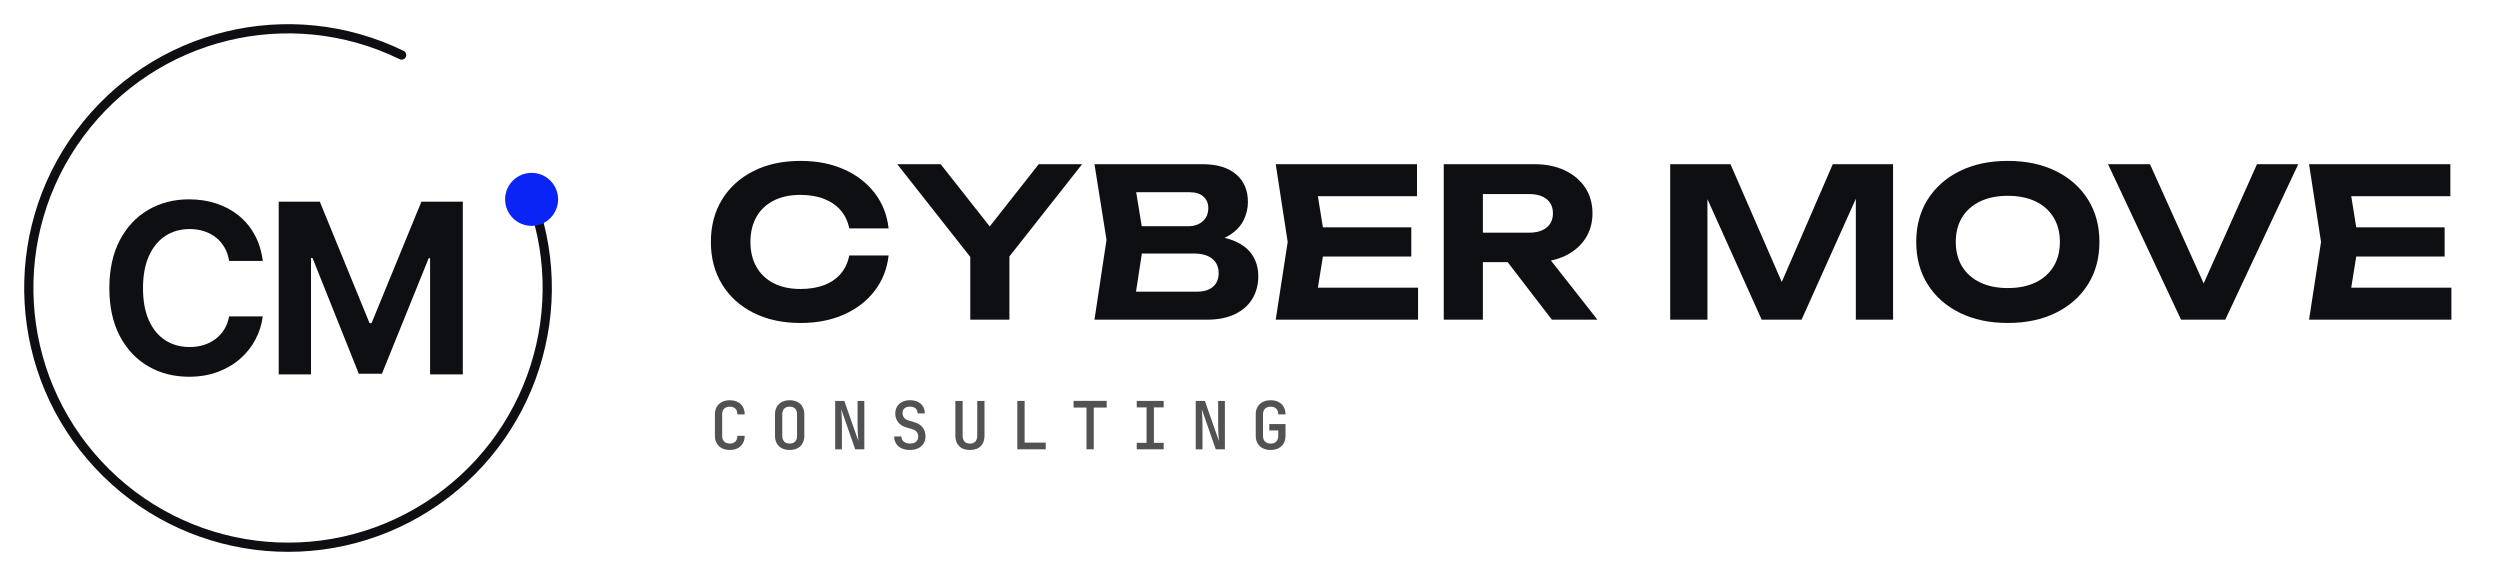
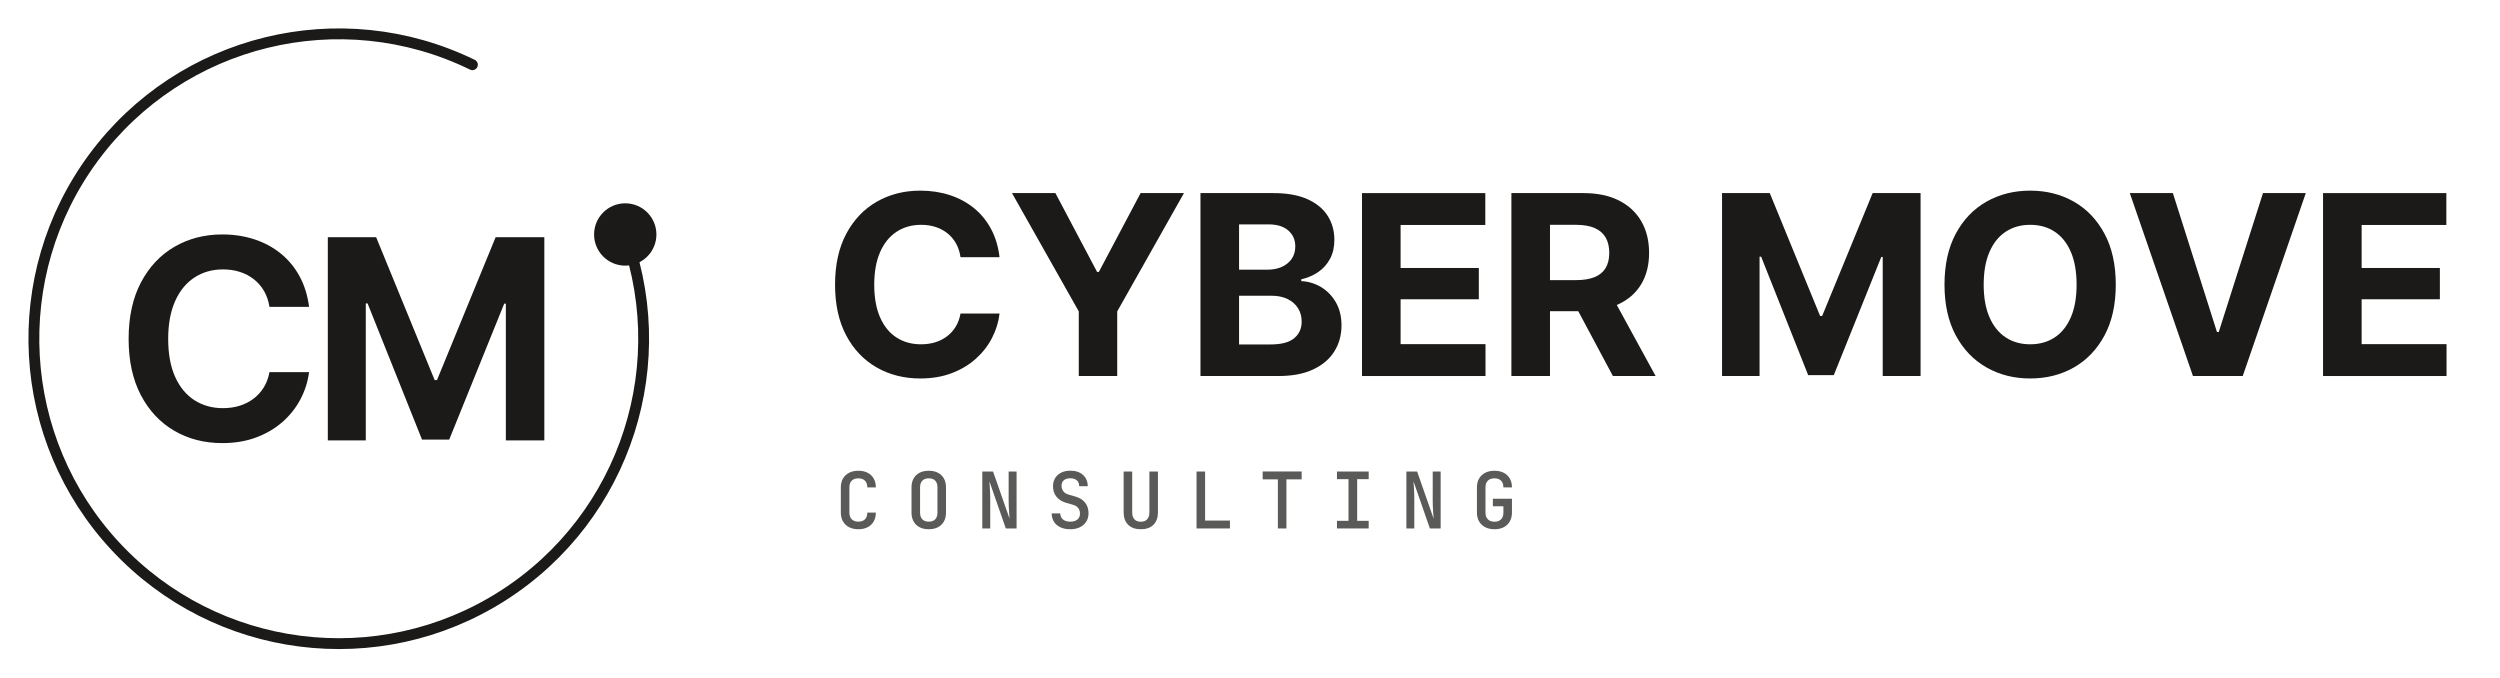
- <svg xmlns="http://www.w3.org/2000/svg" viewBox="0 0 434 100" width="434" height="100" role="img" aria-label="CYBERMOVE">
+ <svg xmlns="http://www.w3.org/2000/svg" viewBox="0 0 369 100" width="369" height="100" role="img" aria-label="CYBERMOVE">
  <g>
-     <path d="M91.723 33.143 A45 45 0 1 1 69.727 9.554" fill="none" stroke="#0E0F12" stroke-width="1.6" stroke-linecap="round" />
-     <circle cx="92.286" cy="34.609" r="4.6" fill="#0A24F5" />
+     <path d="M91.723 33.143 A45 45 0 1 1 69.727 9.554" fill="none" stroke="#1B1A18" stroke-width="1.6" stroke-linecap="round" />
+     <circle cx="92.286" cy="34.609" r="4.6" fill="#1B1A18" />
    <g transform="translate(17.572 65)">
-       <g fill="#0E0F12">
+       <g fill="#1B1A18">
        <path transform="translate(0.000 0.000) scale(0.02013 -0.02013)" d="M756.959 -20Q560.239 -20 404.76 70.6Q249.28 161.2 159.72 332.22Q70.16 503.24 70.16 744Q70.16 986.24 160.44 1157.76Q250.72 1329.28 406.439 1419.64Q562.159 1510 756.959 1510Q882.878 1510 991.738 1474.36Q1100.598 1438.72 1185.157 1370.46Q1269.717 1302.201 1323.457 1203.541Q1377.197 1104.881 1393.357 978.882H1102.962Q1092.722 1043.922 1063.301 1094.763Q1033.881 1145.603 988.9 1181.063Q943.92 1216.523 886.719 1235.104Q829.519 1253.684 762.719 1253.684Q644.038 1253.684 552.997 1194.303Q461.957 1134.923 411.136 1021.102Q360.315 907.281 360.315 744Q360.315 578.359 411.616 465.038Q462.917 351.717 553.477 294.017Q644.038 236.316 761.759 236.316Q827.119 236.316 883.6 253.697Q940.08 271.077 985.301 305.097Q1030.521 339.117 1060.901 388.038Q1091.282 436.958 1102.962 500.559H1393.357Q1379.597 395.158 1329.937 301.078Q1280.277 206.999 1198.117 134.899Q1115.957 62.799 1004.938 21.4Q893.918 -20 756.959 -20Z" />
        <path transform="translate(28.736 0.000) scale(0.02013 -0.02013)" d="M103.201 1490H457.436L886.639 442.152H903.679L1333.842 1490H1690.756V0H1408.641V1002.405H1396.561L993.318 5.76H793.879L394.717 1004.325H381.677V0H103.201Z" />
      </g>
    </g>
  </g>
-   <g fill="#0E0F12">
-     <path transform="translate(122.000 55.500) scale(0.036 -0.036)" d="M896.151 309.6Q885.251 212.65 828.951 139.225Q772.65 65.8 681.05 25.0Q589.45 -15.8 471.5 -15.8Q341.9 -15.8 244.65 33.2Q147.4 82.2 93.275 170.15Q39.15 258.1 39.15 375Q39.15 491.9 93.275 579.85Q147.4 667.8 244.65 716.8Q341.9 765.8 471.5 765.8Q589.45 765.8 681.05 725.0Q772.65 684.2 828.951 611.05Q885.251 537.9 896.151 440.4H706.449Q696.349 490.949 665.474 526.974Q634.599 562.999 585.375 582.449Q536.15 601.899 470.95 601.899Q396.451 601.899 342.301 574.524Q288.151 547.149 259.001 496.049Q229.851 444.95 229.851 375Q229.851 305.05 259.001 254.176Q288.151 203.301 342.301 175.701Q396.451 148.101 470.95 148.101Q536.15 148.101 585.375 166.826Q634.599 185.551 665.474 221.851Q696.349 258.151 706.449 309.6Z" />
-     <path transform="translate(155.444 55.500) scale(0.036 -0.036)" d="M361 0V363.4H549.701V0ZM8.8 750H218.101L498.451 394.351H411.25L691.15 750H900.451L515.801 262.15L394.45 260.25Z" />
-     <path transform="translate(188.204 55.500) scale(0.036 -0.036)" d="M568.251 368.4 584.401 405.05Q671.601 403.15 728.326 378.05Q785.051 352.95 812.451 309.625Q839.851 266.3 839.851 209.5Q839.851 149.05 811.801 101.7Q783.751 54.35 728.301 27.175Q672.851 0 589.951 0H49.9L108 385L49.9 750H570.601Q674.601 750 732.226 701.5Q789.851 653 789.851 567.55Q789.851 520.75 768.126 478.025Q746.401 435.3 698.001 405.8Q649.601 376.3 568.251 368.4ZM236.451 45.55 164.301 135.251H544.8Q593.75 135.251 621.275 158.801Q648.799 182.351 648.799 225Q648.799 267.95 618.2 293.55Q587.6 319.15 527.95 319.15H216.001V450.85H503.7Q544.55 450.85 571.675 474.275Q598.799 497.7 598.799 539.2Q598.799 572.099 575.649 593.424Q552.5 614.749 509.2 614.749H164.751L236.451 704.45L288.551 385Z" />
-     <path transform="translate(219.668 55.500) scale(0.036 -0.036)" d="M703.701 445.3V304.7H161.25V445.3ZM288.751 375 238.901 65.201 160.151 154.501H736.301V0H49.9L107.65 375L49.9 750H731.301V595.499H160.151L238.901 684.799Z" />
-     <path transform="translate(248.000 55.500) scale(0.036 -0.036)" d="M203.901 419.65H485.05Q538.45 419.65 569.075 444.25Q599.699 468.85 599.699 512.75Q599.699 557.199 569.075 581.524Q538.45 605.849 485.05 605.849H177.251L261.901 698.75V0H73.2V750H509.65Q593.601 750 656.701 720.15Q719.801 690.3 755.101 637.325Q790.401 584.35 790.401 512.75Q790.401 443.15 755.101 389.95Q719.801 336.749 656.701 307.124Q593.601 277.499 509.65 277.499H203.901ZM324.9 351H538.402L814.351 0H594.699Z" />
-     <path transform="translate(287.312 55.500) scale(0.036 -0.036)" d="M1147.901 750V0H968.35V684.349L1012.05 680.549L706.701 0H514.4L209.051 678.649L252.751 682.899V0H73.2V750H363.852L649.451 93.901H573.1L857.249 750Z" />
-     <path transform="translate(331.268 55.500) scale(0.036 -0.036)" d="M480.3 -15.8Q348.25 -15.8 248.775 33.2Q149.3 82.2 93.95 170.15Q38.6 258.1 38.6 375Q38.6 491.9 93.95 579.85Q149.3 667.8 248.775 716.8Q348.25 765.8 480.3 765.8Q612.35 765.8 711.825 716.8Q811.3 667.8 866.65 579.85Q922 491.9 922 375Q922 258.1 866.65 170.15Q811.3 82.2 711.825 33.2Q612.35 -15.8 480.3 -15.8ZM480.3 152.601Q557.8 152.601 613.9 179.526Q669.999 206.451 700.649 256.426Q731.299 306.4 731.299 375Q731.299 443.6 700.649 493.574Q669.999 543.549 613.9 570.474Q557.8 597.399 480.3 597.399Q403.351 597.399 346.976 570.474Q290.601 543.549 259.951 493.574Q229.301 443.6 229.301 375Q229.301 306.4 259.951 256.426Q290.601 206.451 346.976 179.526Q403.351 152.601 480.3 152.601Z" />
-     <path transform="translate(365.864 55.500) scale(0.036 -0.036)" d="M504.801 83.901H423L720.8 750H919.851L567.751 0H354.6L2.5 750H204.802Z" />
-     <path transform="translate(399.056 55.500) scale(0.036 -0.036)" d="M703.701 445.3V304.7H161.25V445.3ZM288.751 375 238.901 65.201 160.151 154.501H736.301V0H49.9L107.65 375L49.9 750H731.301V595.499H160.151L238.901 684.799Z" />
+   <g fill="#1B1A18">
+     <path transform="translate(122.000 55.500) scale(0.01812 -0.01812)" d="M763.199 -20Q564.799 -20 407.699 70Q250.6 160 159.9 330.9Q69.2 501.8 69.2 744Q69.2 987.8 160.8 1159.2Q252.4 1330.6 409.799 1420.3Q567.199 1510 763.199 1510Q892.598 1510 1003.798 1473.7Q1114.997 1437.4 1200.697 1367.701Q1286.397 1298.001 1340.197 1197.301Q1393.997 1096.602 1409.197 967.602H1091.202Q1082.402 1029.403 1055.502 1078.203Q1028.601 1127.004 986.5 1161.204Q944.4 1195.404 889.899 1213.504Q835.399 1231.604 770.398 1231.604Q655.798 1231.604 569.497 1174.504Q483.196 1117.404 435.795 1008.503Q388.394 899.602 388.394 744Q388.394 585.199 436.395 476.798Q484.396 368.397 570.097 313.396Q655.798 258.396 769.198 258.396Q832.399 258.396 886 274.996Q939.6 291.596 982.001 323.996Q1024.401 356.396 1052.502 402.797Q1080.602 449.198 1091.202 509.198H1409.197Q1396.996 406.198 1348.296 311.098Q1299.596 215.998 1216.896 141.499Q1134.196 66.999 1020.297 23.5Q906.397 -20 763.199 -20Z" />
+     <path transform="translate(149.232 55.500) scale(0.01812 -0.01812)" d="M7.6 1490H361.194L700.797 847.998H715.197L1055.2 1490H1408.394L864.794 526.404V0H551.6V526.404Z" />
+     <path transform="translate(175.449 55.500) scale(0.01812 -0.01812)" d="M96.001 0V1490H692.398Q856.398 1490 966.398 1441Q1076.397 1392 1131.597 1305.899Q1186.797 1219.799 1186.797 1108.399Q1186.797 1020.799 1151.597 954.999Q1116.397 889.199 1055.697 847.3Q994.997 805.4 917.198 788V772.8Q1002.397 769.4 1077.097 725.1Q1151.797 680.8 1198.297 601.3Q1244.797 521.8 1244.797 411.599Q1244.797 293.6 1186.597 200.5Q1128.397 107.4 1014.398 53.7Q900.398 0 732.397 0ZM410.396 257.196H667.6Q799.002 257.196 859.703 308.197Q920.403 359.198 920.403 442.798Q920.403 504.999 890.603 552.499Q860.802 600 805.702 627Q750.601 654.001 675.2 654.001H410.396ZM410.396 866.399H644.4Q708.601 866.399 759.301 889.299Q810.002 912.199 839.202 954.5Q868.403 996.801 868.403 1055.602Q868.403 1135.602 811.502 1185.403Q754.602 1235.204 650.4 1235.204H410.396Z" />
+     <path transform="translate(199.292 55.500) scale(0.01812 -0.01812)" d="M96.001 0V1490H1100.397V1230.404H410.396V879.998H1047.597V625.202H410.396V259.596H1101.998V0Z" />
+     <path transform="translate(221.342 55.500) scale(0.01812 -0.01812)" d="M96.001 0V1490H682.798Q852.398 1490 971.698 1429.9Q1090.998 1369.8 1154.297 1260.3Q1217.597 1150.801 1217.597 1003.201Q1217.597 854.802 1153.597 748.002Q1089.598 641.202 968.198 584.602Q846.799 528.002 675.198 528.002H282.398V781.198H623.6Q714.802 781.198 774.602 805.999Q834.403 830.799 863.803 880Q893.203 929.201 893.203 1003.201Q893.203 1077.602 863.603 1128.402Q834.003 1179.203 774.202 1205.404Q714.401 1231.604 622.8 1231.604H410.396V0ZM922.803 0 560.403 678.4H899.997L1270.797 0Z" />
+     <path transform="translate(252.434 55.500) scale(0.01812 -0.01812)" d="M96.001 1490H484.794L894.798 489.19H911.598L1322.802 1490H1713.195V0H1404.801V970.007H1393.201L1006.397 7.2H797.599L414.396 972.406H401.596V0H96.001Z" />
+     <path transform="translate(285.754 55.500) scale(0.01812 -0.01812)" d="M767.199 -20Q569.399 -20 411.099 70Q252.8 160 161 330.9Q69.2 501.8 69.2 744Q69.2 987.8 161 1159.2Q252.8 1330.6 411.099 1420.3Q569.399 1510 767.199 1510Q965.398 1510 1122.998 1420.3Q1280.598 1330.6 1372.497 1159.2Q1464.397 987.8 1464.397 744Q1464.397 501.2 1372.497 330.3Q1280.598 159.4 1122.998 69.7Q965.398 -20 767.199 -20ZM767.199 258.396Q881.799 258.396 966.7 314.296Q1051.601 370.197 1098.402 478.598Q1145.203 586.999 1145.203 744Q1145.203 902.001 1098.402 1010.902Q1051.601 1119.803 966.7 1175.704Q881.799 1231.604 767.199 1231.604Q653.198 1231.604 568.097 1175.704Q482.996 1119.803 435.695 1010.902Q388.394 902.001 388.394 744Q388.394 586.999 435.695 478.598Q482.996 370.197 568.097 314.296Q653.198 258.396 767.199 258.396Z" />
+     <path transform="translate(314.091 55.500) scale(0.01812 -0.01812)" d="M365.593 1490 724.796 358.395H739.197L1099.6 1490H1448.393L934.792 0H529.201L14.8 1490Z" />
+     <path transform="translate(341.142 55.500) scale(0.01812 -0.01812)" d="M96.001 0V1490H1100.397V1230.404H410.396V879.998H1047.597V625.202H410.396V259.596H1101.998V0Z" />
  </g>
-   <g fill="#0E0F12" opacity="0.72">
+   <g fill="#1B1A18" opacity="0.72">
    <path transform="translate(123.200 78.000) scale(0.01151 -0.01151)" d="M304.164 -10Q235.701 -10 185.065 15.821Q134.43 41.642 106.616 89.799Q78.802 137.956 78.802 203.285V526.715Q78.802 593.044 106.616 640.701Q134.43 688.358 185.065 714.179Q235.701 740 304.164 740Q372.628 740 422.763 713.843Q472.898 687.686 500.377 640.103Q527.855 592.521 527.855 526.715H418.145Q418.145 582.802 388.212 612.853Q358.279 642.904 303.939 642.904Q249.599 642.904 219.055 613.122Q188.512 583.34 188.512 527.387V203.285Q188.512 147.442 219.055 117.269Q249.599 87.096 303.939 87.096Q358.279 87.096 388.212 117.269Q418.145 147.442 418.145 203.285H527.855Q527.855 138.628 500.377 90.471Q472.898 42.314 422.763 16.157Q372.628 -10 304.164 -10Z" />
    <path transform="translate(133.632 78.000) scale(0.01151 -0.01151)" d="M300 -10Q231.701 -10 182.065 15.821Q132.43 41.642 105.616 89.799Q78.802 137.956 78.802 203.285V526.715Q78.802 592.715 105.616 640.536Q132.43 688.358 182.065 714.179Q231.701 740 300 740Q368.628 740 418.099 714.179Q467.57 688.358 494.384 640.536Q521.198 592.715 521.198 527.387V203.285Q521.198 137.956 494.384 89.799Q467.57 41.642 418.099 15.821Q368.628 -10 300 -10ZM300 87.096Q354.401 87.096 382.945 117.311Q411.488 147.526 411.488 203.285V526.715Q411.488 582.802 383.109 612.853Q354.73 642.904 300 642.904Q245.942 642.904 217.227 612.853Q188.512 582.802 188.512 526.715V203.285Q188.512 147.526 217.391 117.311Q246.27 87.096 300 87.096Z" />
    <path transform="translate(144.064 78.000) scale(0.01151 -0.01151)" d="M80.145 0V730H218.212L430.044 124.709Q427.715 153.651 424.722 194.093Q421.73 234.535 419.901 277.663Q418.073 320.791 418.073 356.134V730H519.855V0H381.788L171.285 605.291Q173.613 578.663 175.942 539.699Q178.27 500.735 180.099 458.757Q181.927 416.779 181.927 380.436V0Z" />
    <path transform="translate(154.496 78.000) scale(0.01151 -0.01151)" d="M302.686 -10Q229.044 -10 175.737 14.657Q122.43 39.314 93.445 84.971Q64.459 130.628 63.788 193.285H173.497Q173.497 144.198 208.041 115.647Q242.584 87.096 303.672 87.096Q361.416 87.096 393.959 114.811Q426.503 142.526 426.503 191.613Q426.503 231.672 404.153 261.387Q381.802 291.102 340.43 302.459L249.642 328.86Q168.73 351.532 124.616 407.339Q80.503 463.145 80.503 540.416Q80.503 601.058 107.988 645.872Q135.474 690.686 185.445 715.679Q235.416 740.672 303.372 740.672Q404.628 740.672 465.092 686.515Q525.555 632.358 526.227 541.715H416.517Q416.517 589.474 386.645 616.525Q356.773 643.575 302.044 643.575Q248.971 643.575 219.592 618.368Q190.212 593.16 190.212 547.759Q190.212 507.029 212.406 477.478Q234.599 447.927 275.985 435.898L368.759 408.497Q449.642 385.826 492.927 330.004Q536.212 274.183 536.212 195.256Q536.212 133.942 507.063 87.628Q477.913 41.314 425.442 15.657Q372.971 -10 302.686 -10Z" />
    <path transform="translate(164.928 78.000) scale(0.01151 -0.01151)" d="M300 -10Q195.044 -10 137.594 47.65Q80.145 105.299 80.145 204.599V730H189.855V204.927Q189.855 149.526 217.384 117.975Q244.913 86.425 300 86.425Q354.087 86.425 382.116 117.975Q410.145 149.526 410.145 204.927V730H519.855V204.599Q519.855 104.956 462.741 47.478Q405.628 -10 300 -10Z" />
    <path transform="translate(175.361 78.000) scale(0.01151 -0.01151)" d="M108.43 0V730H218.14V101.052H536.642V0Z" />
    <path transform="translate(185.793 78.000) scale(0.01151 -0.01151)" d="M245.145 0V629.619H50.073V730.672H549.927V629.619H354.855V0Z" />
    <path transform="translate(196.225 78.000) scale(0.01151 -0.01151)" d="M96.788 0V97.768H244.474V632.232H96.788V730H503.212V632.232H355.526V97.768H503.212V0Z" />
    <path transform="translate(206.657 78.000) scale(0.01151 -0.01151)" d="M80.145 0V730H218.212L430.044 124.709Q427.715 153.651 424.722 194.093Q421.73 234.535 419.901 277.663Q418.073 320.791 418.073 356.134V730H519.855V0H381.788L171.285 605.291Q173.613 578.663 175.942 539.699Q178.27 500.735 180.099 458.757Q181.927 416.779 181.927 380.436V0Z" />
    <path transform="translate(217.089 78.000) scale(0.01151 -0.01151)" d="M304.164 -10Q235.701 -10 185.065 15.821Q134.43 41.642 106.616 89.799Q78.802 137.956 78.802 203.285V526.715Q78.802 593.044 106.616 640.701Q134.43 688.358 185.065 714.179Q235.701 740 304.164 740Q372.628 740 422.763 713.843Q472.898 687.686 500.377 640.103Q527.855 592.521 527.855 526.715H418.145Q418.145 582.802 388.212 612.853Q358.279 642.904 303.939 642.904Q249.599 642.904 219.055 613.122Q188.512 583.34 188.512 527.387V203.285Q188.512 147.552 219.055 116.988Q249.599 86.425 303.939 86.425Q358.279 86.425 388.212 117.023Q418.145 147.622 418.145 203.419V284.416H283.285V381.198H527.855V203.285Q527.855 138.492 500.377 90.403Q472.898 42.314 422.763 16.157Q372.628 -10 304.164 -10Z" />
  </g>
</svg>
